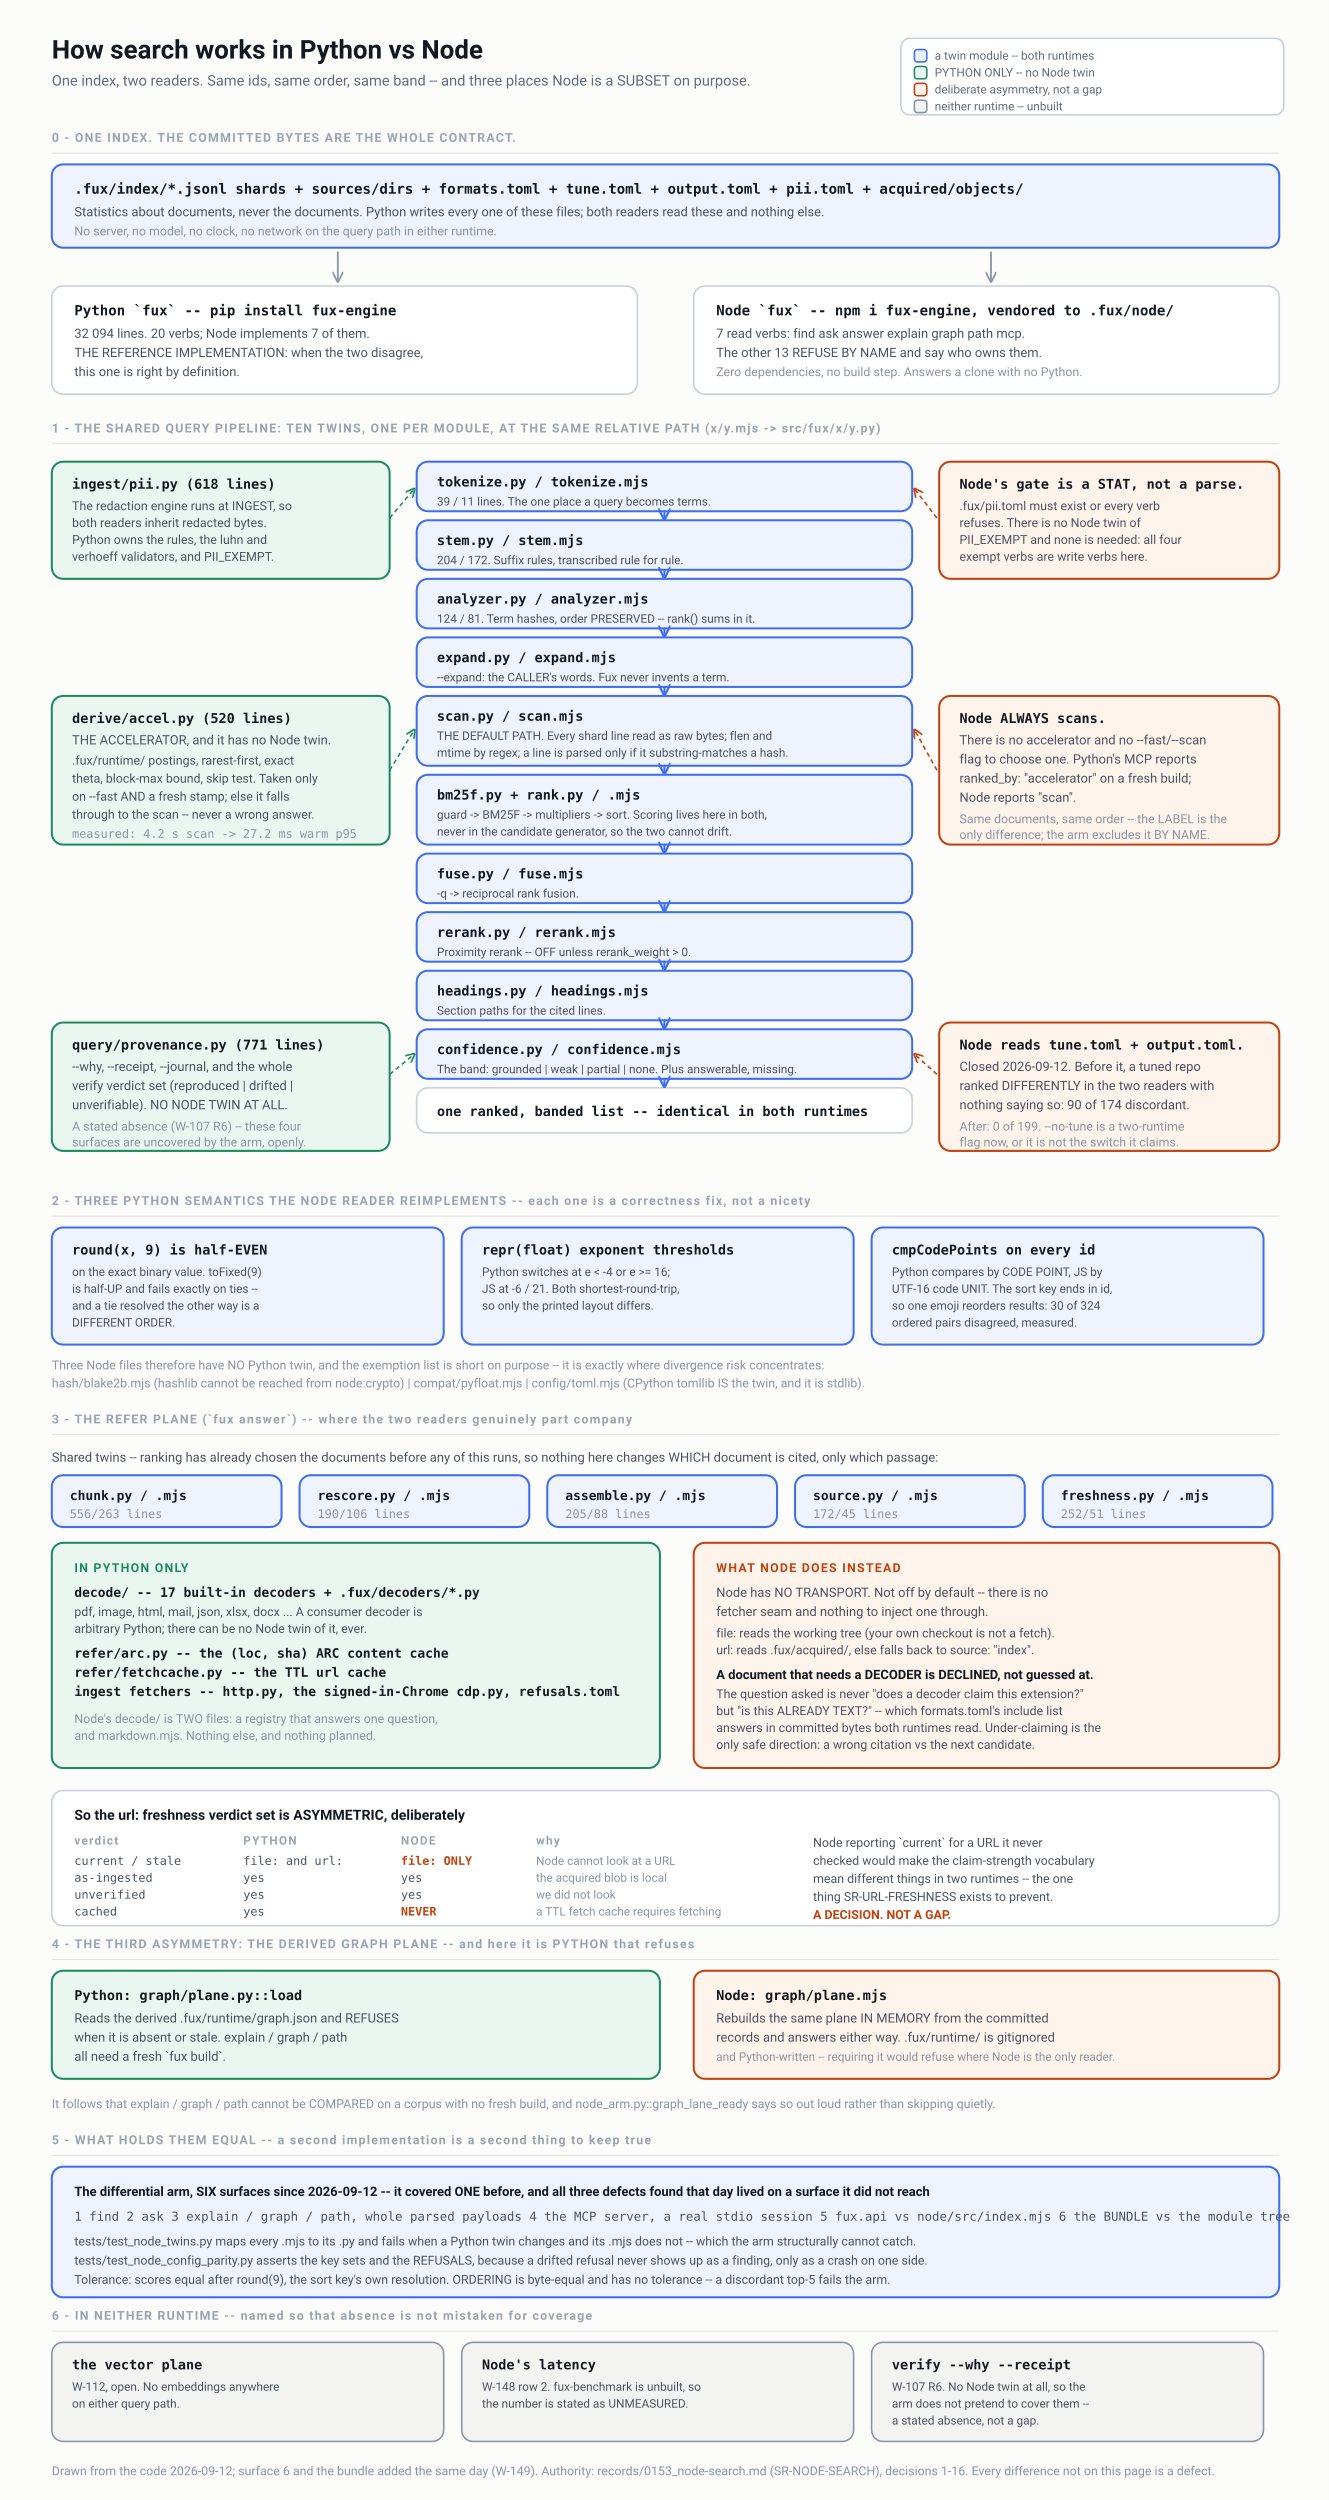
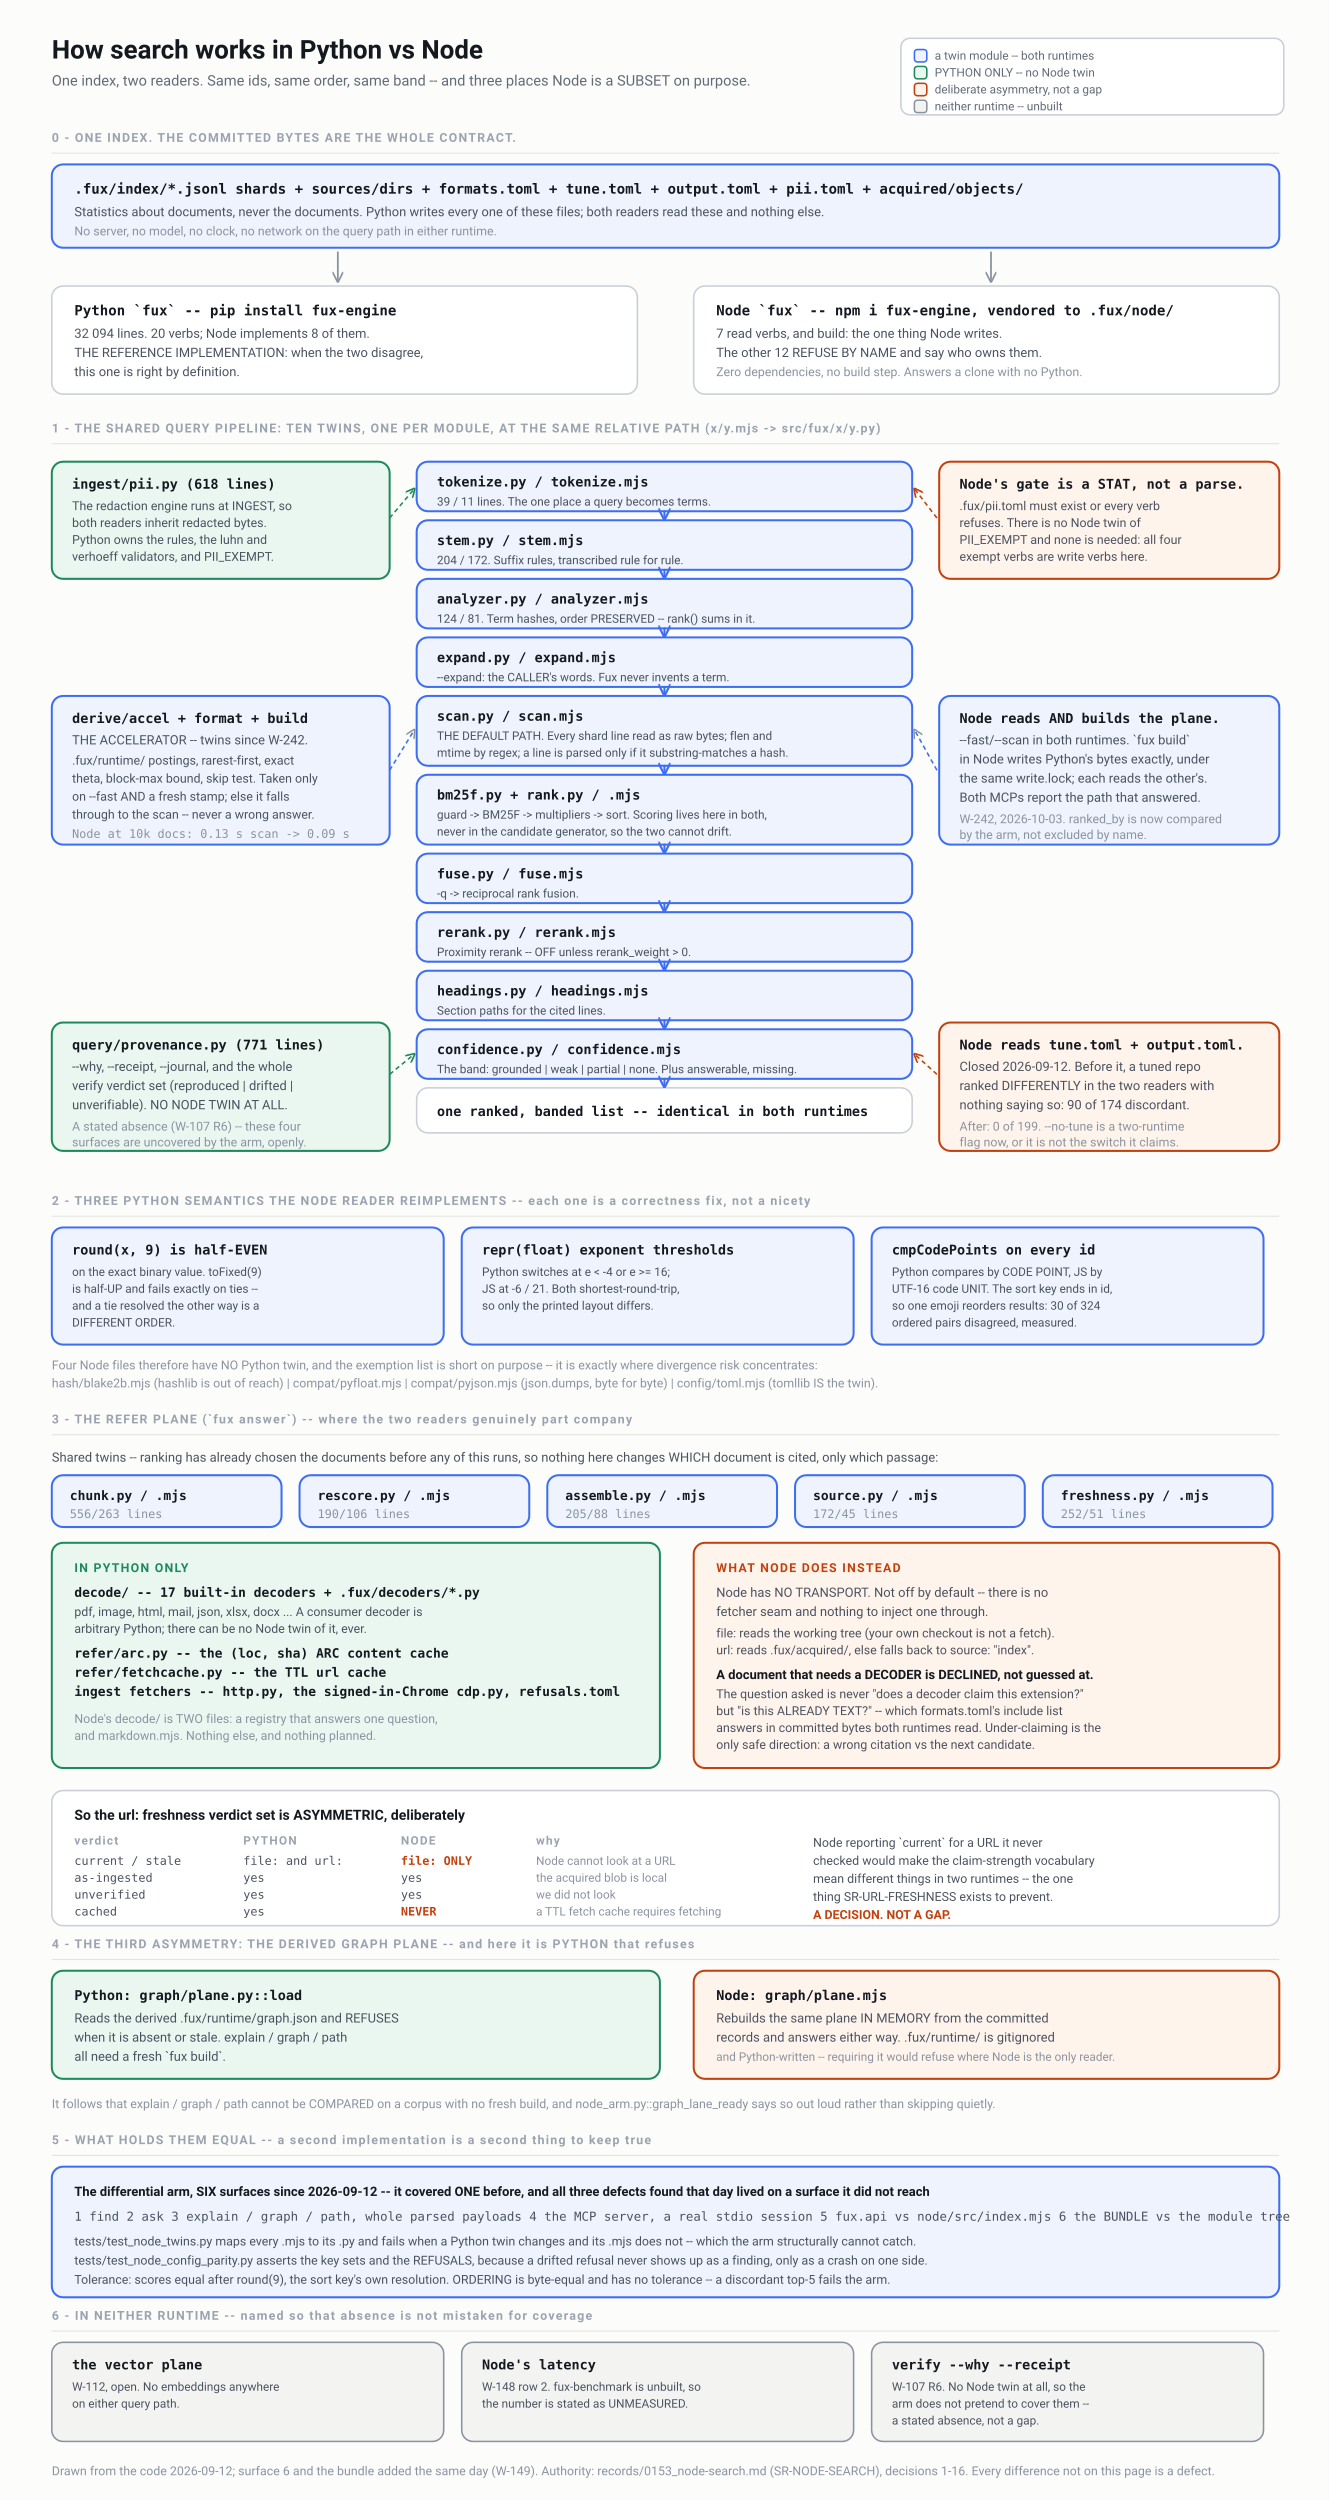
<svg xmlns="http://www.w3.org/2000/svg" viewBox="0 0 1180 2220" width="1180" height="2220" font-family="system-ui, -apple-system, 'Segoe UI', Roboto, sans-serif">
  <defs>
    <marker id="a" viewBox="0 0 10 10" refX="9" refY="5" markerWidth="6" markerHeight="6" orient="auto-start-reverse">
      <path d="M0,0 L10,5 L0,10" fill="none" stroke="#3d6df2" stroke-width="1.8" stroke-linecap="round" stroke-linejoin="round" />
    </marker>
    <marker id="g" viewBox="0 0 10 10" refX="9" refY="5" markerWidth="6" markerHeight="6" orient="auto-start-reverse">
      <path d="M0,0 L10,5 L0,10" fill="none" stroke="#1d8a5e" stroke-width="1.8" stroke-linecap="round" stroke-linejoin="round" />
    </marker>
    <marker id="m" viewBox="0 0 10 10" refX="9" refY="5" markerWidth="6" markerHeight="6" orient="auto-start-reverse">
      <path d="M0,0 L10,5 L0,10" fill="none" stroke="#8a93a0" stroke-width="1.6" stroke-linecap="round" stroke-linejoin="round" />
    </marker>
    <marker id="o" viewBox="0 0 10 10" refX="9" refY="5" markerWidth="6" markerHeight="6" orient="auto-start-reverse">
      <path d="M0,0 L10,5 L0,10" fill="none" stroke="#c2410c" stroke-width="1.8" stroke-linecap="round" stroke-linejoin="round" />
    </marker>
  </defs>
  <rect width="1180" height="2220" fill="#fcfcfb" />
  <text x="46" y="52" font-size="23" fill="#14181f" font-weight="600">How search works in Python vs Node</text>
  <text x="46" y="76" font-size="13" fill="#626b78">One index, two readers. Same ids, same order, same band -- and three places Node is a SUBSET on purpose.</text>
  <rect x="800" y="34" width="340" height="68" rx="8" fill="#ffffff" stroke="#c9cfd8" stroke-width="1.4" />
  <rect x="812" y="44" width="11" height="11" rx="2.5" fill="#eef3fd" stroke="#3d6df2" stroke-width="1.4" />
  <text x="830" y="53" font-size="10.5" fill="#626b78">a twin module -- both runtimes</text>
  <rect x="812" y="59" width="11" height="11" rx="2.5" fill="#eaf7f0" stroke="#1d8a5e" stroke-width="1.4" />
  <text x="830" y="68" font-size="10.5" fill="#626b78">PYTHON ONLY -- no Node twin</text>
  <rect x="812" y="74" width="11" height="11" rx="2.5" fill="#fff4ec" stroke="#c2410c" stroke-width="1.4" />
  <text x="830" y="83" font-size="10.5" fill="#626b78">deliberate asymmetry, not a gap</text>
  <rect x="812" y="89" width="11" height="11" rx="2.5" fill="#f3f4f2" stroke="#8a93a0" stroke-width="1.4" />
  <text x="830" y="98" font-size="10.5" fill="#626b78">neither runtime -- unbuilt</text>
  <text x="46" y="126" font-size="11" fill="#9aa3af" font-weight="600" letter-spacing="1.1">0 - ONE INDEX. THE COMMITTED BYTES ARE THE WHOLE CONTRACT.</text>
  <line x1="46" y1="136" x2="1136" y2="136" stroke="#e4e4e0" stroke-width="1" />
  <rect x="46" y="146" width="1090" height="74" rx="10" fill="#eef3fd" stroke="#3d6df2" stroke-width="1.8" />
  <text x="66" y="172" font-size="12.5" fill="#14181f" font-weight="600" font-family="ui-monospace, Menlo, monospace">.fux/index/*.jsonl shards  +  sources/dirs  +  formats.toml  +  tune.toml  +  output.toml  +  pii.toml  +  acquired/objects/</text>
  <text x="66" y="192" font-size="11.5" fill="#4a5260">Statistics about documents, never the documents. Python writes every one of these files; both readers read these and nothing else.</text>
  <text x="66" y="209" font-size="11" fill="#8a93a0">No server, no model, no clock, no network on the query path in either runtime.</text>
  <path d="M300,224 L300,250" fill="none" stroke="#8a93a0" stroke-width="1.6" marker-end="url(#m)" stroke-linecap="round" />
  <path d="M880,224 L880,250" fill="none" stroke="#8a93a0" stroke-width="1.6" marker-end="url(#m)" stroke-linecap="round" />
  <rect x="46" y="254" width="520" height="96" rx="10" fill="#ffffff" stroke="#c9cfd8" stroke-width="1.4" />
  <text x="66" y="280" font-size="12.5" fill="#14181f" font-weight="600" font-family="ui-monospace, Menlo, monospace">Python  `fux`   --   pip install fux-engine</text>
-   <text x="66" y="300" font-size="11.5" fill="#4a5260">32 094 lines. 20 verbs; Node implements 7 of them.</text>
+   <text x="66" y="300" font-size="11.5" fill="#4a5260">32 094 lines. 20 verbs; Node implements 8 of them.</text>
  <text x="66" y="317" font-size="11.5" fill="#4a5260">THE REFERENCE IMPLEMENTATION: when the two disagree,</text>
  <text x="66" y="334" font-size="11.5" fill="#4a5260">this one is right by definition.</text>
  <rect x="616" y="254" width="520" height="96" rx="10" fill="#ffffff" stroke="#c9cfd8" stroke-width="1.4" />
  <text x="636" y="280" font-size="12.5" fill="#14181f" font-weight="600" font-family="ui-monospace, Menlo, monospace">Node  `fux`   --   npm i fux-engine, vendored to .fux/node/</text>
-   <text x="636" y="300" font-size="11.5" fill="#4a5260">7 read verbs: find ask answer explain graph path mcp.</text>
-   <text x="636" y="317" font-size="11.5" fill="#4a5260">The other 13 REFUSE BY NAME and say who owns them.</text>
+   <text x="636" y="300" font-size="11.5" fill="#4a5260">7 read verbs, and build: the one thing Node writes.</text>
+   <text x="636" y="317" font-size="11.5" fill="#4a5260">The other 12 REFUSE BY NAME and say who owns them.</text>
  <text x="636" y="334" font-size="11" fill="#8a93a0">Zero dependencies, no build step. Answers a clone with no Python.</text>
  <text x="46" y="384" font-size="11" fill="#9aa3af" font-weight="600" letter-spacing="1.1">1 - THE SHARED QUERY PIPELINE: TEN TWINS, ONE PER MODULE, AT THE SAME RELATIVE PATH  (x/y.mjs -&gt; src/fux/x/y.py)</text>
  <line x1="46" y1="394" x2="1136" y2="394" stroke="#e4e4e0" stroke-width="1" />
  <rect x="370" y="410" width="440" height="44" rx="10" fill="#eef3fd" stroke="#3d6df2" stroke-width="1.8" />
  <text x="388" y="432" font-size="12" fill="#14181f" font-weight="600" font-family="ui-monospace, Menlo, monospace">tokenize.py / tokenize.mjs</text>
  <text x="388" y="449" font-size="10.5" fill="#4a5260">39 / 11 lines. The one place a query becomes terms.</text>
  <rect x="370" y="462" width="440" height="44" rx="10" fill="#eef3fd" stroke="#3d6df2" stroke-width="1.8" />
  <text x="388" y="484" font-size="12" fill="#14181f" font-weight="600" font-family="ui-monospace, Menlo, monospace">stem.py / stem.mjs</text>
  <text x="388" y="501" font-size="10.5" fill="#4a5260">204 / 172. Suffix rules, transcribed rule for rule.</text>
  <path d="M590.0,454 L590.0,461" fill="none" stroke="#3d6df2" stroke-width="1.8" marker-end="url(#a)" stroke-linecap="round" />
  <rect x="370" y="514" width="440" height="44" rx="10" fill="#eef3fd" stroke="#3d6df2" stroke-width="1.8" />
  <text x="388" y="536" font-size="12" fill="#14181f" font-weight="600" font-family="ui-monospace, Menlo, monospace">analyzer.py / analyzer.mjs</text>
  <text x="388" y="553" font-size="10.5" fill="#4a5260">124 / 81. Term hashes, order PRESERVED -- rank() sums in it.</text>
  <path d="M590.0,506 L590.0,513" fill="none" stroke="#3d6df2" stroke-width="1.8" marker-end="url(#a)" stroke-linecap="round" />
  <rect x="370" y="566" width="440" height="44" rx="10" fill="#eef3fd" stroke="#3d6df2" stroke-width="1.8" />
  <text x="388" y="588" font-size="12" fill="#14181f" font-weight="600" font-family="ui-monospace, Menlo, monospace">expand.py / expand.mjs</text>
  <text x="388" y="605" font-size="10.5" fill="#4a5260">--expand: the CALLER's words. Fux never invents a term.</text>
  <path d="M590.0,558 L590.0,565" fill="none" stroke="#3d6df2" stroke-width="1.8" marker-end="url(#a)" stroke-linecap="round" />
  <rect x="370" y="618" width="440" height="62" rx="10" fill="#eef3fd" stroke="#3d6df2" stroke-width="1.8" />
  <text x="388" y="640" font-size="12" fill="#14181f" font-weight="600" font-family="ui-monospace, Menlo, monospace">scan.py / scan.mjs</text>
  <text x="388" y="657" font-size="10.5" fill="#4a5260">THE DEFAULT PATH. Every shard line read as raw bytes; flen and</text>
  <text x="388" y="672" font-size="10.5" fill="#4a5260">mtime by regex; a line is parsed only if it substring-matches a hash.</text>
  <path d="M590.0,610 L590.0,617" fill="none" stroke="#3d6df2" stroke-width="1.8" marker-end="url(#a)" stroke-linecap="round" />
  <rect x="370" y="688" width="440" height="62" rx="10" fill="#eef3fd" stroke="#3d6df2" stroke-width="1.8" />
  <text x="388" y="710" font-size="12" fill="#14181f" font-weight="600" font-family="ui-monospace, Menlo, monospace">bm25f.py + rank.py  /  .mjs</text>
  <text x="388" y="727" font-size="10.5" fill="#4a5260">guard  -&gt;  BM25F  -&gt;  multipliers  -&gt;  sort. Scoring lives here in both,</text>
  <text x="388" y="742" font-size="10.5" fill="#4a5260">never in the candidate generator, so the two cannot drift.</text>
  <path d="M590.0,680 L590.0,687" fill="none" stroke="#3d6df2" stroke-width="1.8" marker-end="url(#a)" stroke-linecap="round" />
  <rect x="370" y="758" width="440" height="44" rx="10" fill="#eef3fd" stroke="#3d6df2" stroke-width="1.8" />
  <text x="388" y="780" font-size="12" fill="#14181f" font-weight="600" font-family="ui-monospace, Menlo, monospace">fuse.py / fuse.mjs</text>
  <text x="388" y="797" font-size="10.5" fill="#4a5260">-q  -&gt;  reciprocal rank fusion.</text>
  <path d="M590.0,750 L590.0,757" fill="none" stroke="#3d6df2" stroke-width="1.8" marker-end="url(#a)" stroke-linecap="round" />
  <rect x="370" y="810" width="440" height="44" rx="10" fill="#eef3fd" stroke="#3d6df2" stroke-width="1.8" />
  <text x="388" y="832" font-size="12" fill="#14181f" font-weight="600" font-family="ui-monospace, Menlo, monospace">rerank.py / rerank.mjs</text>
  <text x="388" y="849" font-size="10.5" fill="#4a5260">Proximity rerank -- OFF unless rerank_weight &gt; 0.</text>
  <path d="M590.0,802 L590.0,809" fill="none" stroke="#3d6df2" stroke-width="1.8" marker-end="url(#a)" stroke-linecap="round" />
  <rect x="370" y="862" width="440" height="44" rx="10" fill="#eef3fd" stroke="#3d6df2" stroke-width="1.8" />
  <text x="388" y="884" font-size="12" fill="#14181f" font-weight="600" font-family="ui-monospace, Menlo, monospace">headings.py / headings.mjs</text>
  <text x="388" y="901" font-size="10.5" fill="#4a5260">Section paths for the cited lines.</text>
  <path d="M590.0,854 L590.0,861" fill="none" stroke="#3d6df2" stroke-width="1.8" marker-end="url(#a)" stroke-linecap="round" />
  <rect x="370" y="914" width="440" height="44" rx="10" fill="#eef3fd" stroke="#3d6df2" stroke-width="1.8" />
  <text x="388" y="936" font-size="12" fill="#14181f" font-weight="600" font-family="ui-monospace, Menlo, monospace">confidence.py / confidence.mjs</text>
  <text x="388" y="953" font-size="10.5" fill="#4a5260">The band: grounded | weak | partial | none. Plus answerable, missing.</text>
  <path d="M590.0,906 L590.0,913" fill="none" stroke="#3d6df2" stroke-width="1.8" marker-end="url(#a)" stroke-linecap="round" />
  <rect x="370" y="966" width="440" height="40" rx="10" fill="#ffffff" stroke="#c9cfd8" stroke-width="1.4" />
  <text x="388" y="991" font-size="12" fill="#14181f" font-weight="600" font-family="ui-monospace, Menlo, monospace">one ranked, banded list  --  identical in both runtimes</text>
  <path d="M590.0,958 L590.0,965" fill="none" stroke="#3d6df2" stroke-width="1.8" marker-end="url(#a)" stroke-linecap="round" />
  <rect x="46" y="410" width="300" height="104" rx="10" fill="#eaf7f0" stroke="#1d8a5e" stroke-width="1.8" />
  <text x="64" y="434" font-size="12" fill="#14181f" font-weight="600" font-family="ui-monospace, Menlo, monospace">ingest/pii.py  (618 lines)</text>
  <text x="64" y="453" font-size="11" fill="#4a5260">The redaction engine runs at INGEST, so</text>
  <text x="64" y="468" font-size="11" fill="#4a5260">both readers inherit redacted bytes.</text>
  <text x="64" y="483" font-size="11" fill="#4a5260">Python owns the rules, the luhn and</text>
  <text x="64" y="498" font-size="11" fill="#4a5260">verhoeff validators, and PII_EXEMPT.</text>
  <path d="M346,460 L368,434" fill="none" stroke="#1d8a5e" stroke-width="1.4" stroke-dasharray="4 3" marker-end="url(#g)" />
  <rect x="834" y="410" width="302" height="104" rx="10" fill="#fff4ec" stroke="#c2410c" stroke-width="1.8" />
  <text x="852" y="434" font-size="12" fill="#14181f" font-weight="600" font-family="ui-monospace, Menlo, monospace">Node's gate is a STAT, not a parse.</text>
  <text x="852" y="453" font-size="11" fill="#4a5260">.fux/pii.toml must exist or every verb</text>
  <text x="852" y="468" font-size="11" fill="#4a5260">refuses. There is no Node twin of</text>
  <text x="852" y="483" font-size="11" fill="#4a5260">PII_EXEMPT and none is needed: all four</text>
  <text x="852" y="498" font-size="11" fill="#4a5260">exempt verbs are write verbs here.</text>
  <path d="M832,460 L812,434" fill="none" stroke="#c2410c" stroke-width="1.4" stroke-dasharray="4 3" marker-end="url(#o)" />
-   <rect x="46" y="618" width="300" height="132" rx="10" fill="#eaf7f0" stroke="#1d8a5e" stroke-width="1.8" />
-   <text x="64" y="642" font-size="12" fill="#14181f" font-weight="600" font-family="ui-monospace, Menlo, monospace">derive/accel.py  (520 lines)</text>
-   <text x="64" y="661" font-size="11.5" fill="#4a5260">THE ACCELERATOR, and it has no Node twin.</text>
+   <rect x="46" y="618" width="300" height="132" rx="10" fill="#eef3fd" stroke="#3d6df2" stroke-width="1.8" />
+   <text x="64" y="642" font-size="12" fill="#14181f" font-weight="600" font-family="ui-monospace, Menlo, monospace">derive/accel + format + build</text>
+   <text x="64" y="661" font-size="11.5" fill="#4a5260">THE ACCELERATOR -- twins since W-242.</text>
  <text x="64" y="679" font-size="11" fill="#4a5260">.fux/runtime/ postings, rarest-first, exact</text>
  <text x="64" y="695" font-size="11" fill="#4a5260">theta, block-max bound, skip test. Taken only</text>
  <text x="64" y="711" font-size="11" fill="#4a5260">on --fast AND a fresh stamp; else it falls</text>
  <text x="64" y="727" font-size="11" fill="#4a5260">through to the scan -- never a wrong answer.</text>
-   <text x="64" y="744" font-size="10.5" fill="#8a93a0" font-family="ui-monospace, Menlo, monospace">measured: 4.2 s scan -&gt; 27.2 ms warm p95</text>
-   <path d="M346,684 L368,648" fill="none" stroke="#1d8a5e" stroke-width="1.4" stroke-dasharray="4 3" marker-end="url(#g)" />
+   <text x="64" y="744" font-size="10.5" fill="#8a93a0" font-family="ui-monospace, Menlo, monospace">Node at 10k docs: 0.13 s scan -&gt; 0.09 s</text>
+   <path d="M346,684 L368,648" fill="none" stroke="#3d6df2" stroke-width="1.4" stroke-dasharray="4 3" marker-end="url(#m)" />
  <rect x="46" y="908" width="300" height="114" rx="10" fill="#eaf7f0" stroke="#1d8a5e" stroke-width="1.8" />
  <text x="64" y="932" font-size="12" fill="#14181f" font-weight="600" font-family="ui-monospace, Menlo, monospace">query/provenance.py  (771 lines)</text>
  <text x="64" y="951" font-size="11.5" fill="#4a5260">--why, --receipt, --journal, and the whole</text>
  <text x="64" y="968" font-size="11.5" fill="#4a5260">verify verdict set (reproduced | drifted |</text>
  <text x="64" y="985" font-size="11.5" fill="#4a5260">unverifiable). NO NODE TWIN AT ALL.</text>
  <text x="64" y="1004" font-size="11" fill="#8a93a0">A stated absence (W-107 R6) -- these four</text>
  <text x="64" y="1018" font-size="11" fill="#8a93a0">surfaces are uncovered by the arm, openly.</text>
  <path d="M346,954 L368,936" fill="none" stroke="#1d8a5e" stroke-width="1.4" stroke-dasharray="4 3" marker-end="url(#g)" />
-   <rect x="834" y="618" width="302" height="132" rx="10" fill="#fff4ec" stroke="#c2410c" stroke-width="1.8" />
-   <text x="852" y="642" font-size="12" fill="#14181f" font-weight="600" font-family="ui-monospace, Menlo, monospace">Node ALWAYS scans.</text>
-   <text x="852" y="661" font-size="11.5" fill="#4a5260">There is no accelerator and no --fast/--scan</text>
-   <text x="852" y="678" font-size="11.5" fill="#4a5260">flag to choose one. Python's MCP reports</text>
-   <text x="852" y="695" font-size="11.5" fill="#4a5260">ranked_by: "accelerator" on a fresh build;</text>
-   <text x="852" y="712" font-size="11.5" fill="#4a5260">Node reports "scan".</text>
-   <text x="852" y="731" font-size="11" fill="#8a93a0">Same documents, same order -- the LABEL is the</text>
-   <text x="852" y="745" font-size="11" fill="#8a93a0">only difference; the arm excludes it BY NAME.</text>
-   <path d="M832,684 L812,648" fill="none" stroke="#c2410c" stroke-width="1.4" stroke-dasharray="4 3" marker-end="url(#o)" />
+   <rect x="834" y="618" width="302" height="132" rx="10" fill="#eef3fd" stroke="#3d6df2" stroke-width="1.8" />
+   <text x="852" y="642" font-size="12" fill="#14181f" font-weight="600" font-family="ui-monospace, Menlo, monospace">Node reads AND builds the plane.</text>
+   <text x="852" y="661" font-size="11.5" fill="#4a5260">--fast/--scan in both runtimes. `fux build`</text>
+   <text x="852" y="678" font-size="11.5" fill="#4a5260">in Node writes Python's bytes exactly, under</text>
+   <text x="852" y="695" font-size="11.5" fill="#4a5260">the same write.lock; each reads the other's.</text>
+   <text x="852" y="712" font-size="11.5" fill="#4a5260">Both MCPs report the path that answered.</text>
+   <text x="852" y="731" font-size="11" fill="#8a93a0">W-242, 2026-10-03. ranked_by is now compared</text>
+   <text x="852" y="745" font-size="11" fill="#8a93a0">by the arm, not excluded by name.</text>
+   <path d="M832,684 L812,648" fill="none" stroke="#3d6df2" stroke-width="1.4" stroke-dasharray="4 3" marker-end="url(#m)" />
  <rect x="834" y="908" width="302" height="114" rx="10" fill="#fff4ec" stroke="#c2410c" stroke-width="1.8" />
  <text x="852" y="932" font-size="12" fill="#14181f" font-weight="600" font-family="ui-monospace, Menlo, monospace">Node reads tune.toml + output.toml.</text>
  <text x="852" y="951" font-size="11.5" fill="#4a5260">Closed 2026-09-12. Before it, a tuned repo</text>
  <text x="852" y="968" font-size="11.5" fill="#4a5260">ranked DIFFERENTLY in the two readers with</text>
  <text x="852" y="985" font-size="11.5" fill="#4a5260">nothing saying so: 90 of 174 discordant.</text>
  <text x="852" y="1004" font-size="11" fill="#8a93a0">After: 0 of 199. --no-tune is a two-runtime</text>
  <text x="852" y="1018" font-size="11" fill="#8a93a0">flag now, or it is not the switch it claims.</text>
  <path d="M832,954 L812,936" fill="none" stroke="#c2410c" stroke-width="1.4" stroke-dasharray="4 3" marker-end="url(#o)" />
  <text x="46" y="1070" font-size="11" fill="#9aa3af" font-weight="600" letter-spacing="1.1">2 - THREE PYTHON SEMANTICS THE NODE READER REIMPLEMENTS  --  each one is a correctness fix, not a nicety</text>
  <line x1="46" y1="1080" x2="1136" y2="1080" stroke="#e4e4e0" stroke-width="1" />
  <rect x="46" y="1090" width="348" height="104" rx="10" fill="#eef3fd" stroke="#3d6df2" stroke-width="1.8" />
  <text x="64" y="1114" font-size="12" fill="#14181f" font-weight="600" font-family="ui-monospace, Menlo, monospace">round(x, 9) is half-EVEN</text>
  <text x="64" y="1133" font-size="10.5" fill="#4a5260">on the exact binary value. toFixed(9)</text>
  <text x="64" y="1148" font-size="10.5" fill="#4a5260">is half-UP and fails exactly on ties --</text>
  <text x="64" y="1163" font-size="10.5" fill="#4a5260">and a tie resolved the other way is a</text>
  <text x="64" y="1178" font-size="10.5" fill="#4a5260">DIFFERENT ORDER.</text>
  <rect x="410" y="1090" width="348" height="104" rx="10" fill="#eef3fd" stroke="#3d6df2" stroke-width="1.8" />
  <text x="428" y="1114" font-size="12" fill="#14181f" font-weight="600" font-family="ui-monospace, Menlo, monospace">repr(float) exponent thresholds</text>
  <text x="428" y="1133" font-size="10.5" fill="#4a5260">Python switches at e &lt; -4 or e &gt;= 16;</text>
  <text x="428" y="1148" font-size="10.5" fill="#4a5260">JS at -6 / 21. Both shortest-round-trip,</text>
  <text x="428" y="1163" font-size="10.5" fill="#4a5260">so only the printed layout differs.</text>
  <rect x="774" y="1090" width="348" height="104" rx="10" fill="#eef3fd" stroke="#3d6df2" stroke-width="1.8" />
  <text x="792" y="1114" font-size="12" fill="#14181f" font-weight="600" font-family="ui-monospace, Menlo, monospace">cmpCodePoints on every id</text>
  <text x="792" y="1133" font-size="10.5" fill="#4a5260">Python compares by CODE POINT, JS by</text>
  <text x="792" y="1148" font-size="10.5" fill="#4a5260">UTF-16 code UNIT. The sort key ends in id,</text>
  <text x="792" y="1163" font-size="10.5" fill="#4a5260">so one emoji reorders results: 30 of 324</text>
  <text x="792" y="1178" font-size="10.5" fill="#4a5260">ordered pairs disagreed, measured.</text>
-   <text x="46" y="1216" font-size="11" fill="#8a93a0">Three Node files therefore have NO Python twin, and the exemption list is short on purpose -- it is exactly where divergence risk concentrates:</text>
-   <text x="46" y="1232" font-size="11" fill="#8a93a0">hash/blake2b.mjs (hashlib cannot be reached from node:crypto)  |  compat/pyfloat.mjs  |  config/toml.mjs (CPython tomllib IS the twin, and it is stdlib).</text>
+   <text x="46" y="1216" font-size="11" fill="#8a93a0">Four Node files therefore have NO Python twin, and the exemption list is short on purpose -- it is exactly where divergence risk concentrates:</text>
+   <text x="46" y="1232" font-size="11" fill="#8a93a0">hash/blake2b.mjs (hashlib is out of reach)  |  compat/pyfloat.mjs  |  compat/pyjson.mjs (json.dumps, byte for byte)  |  config/toml.mjs (tomllib IS the twin).</text>
  <text x="46" y="1264" font-size="11" fill="#9aa3af" font-weight="600" letter-spacing="1.1">3 - THE REFER PLANE (`fux answer`)  --  where the two readers genuinely part company</text>
  <line x1="46" y1="1274" x2="1136" y2="1274" stroke="#e4e4e0" stroke-width="1" />
  <text x="46" y="1298" font-size="11.5" fill="#4a5260">Shared twins -- ranking has already chosen the documents before any of this runs, so nothing here changes WHICH document is cited, only which passage:</text>
  <rect x="46" y="1310" width="204" height="46" rx="10" fill="#eef3fd" stroke="#3d6df2" stroke-width="1.8" />
  <text x="62" y="1332" font-size="11.5" fill="#14181f" font-weight="600" font-family="ui-monospace, Menlo, monospace">chunk.py / .mjs</text>
  <text x="62" y="1348" font-size="10.5" fill="#8a93a0" font-family="ui-monospace, Menlo, monospace">556/263 lines</text>
  <rect x="266" y="1310" width="204" height="46" rx="10" fill="#eef3fd" stroke="#3d6df2" stroke-width="1.8" />
  <text x="282" y="1332" font-size="11.5" fill="#14181f" font-weight="600" font-family="ui-monospace, Menlo, monospace">rescore.py / .mjs</text>
  <text x="282" y="1348" font-size="10.5" fill="#8a93a0" font-family="ui-monospace, Menlo, monospace">190/106 lines</text>
  <rect x="486" y="1310" width="204" height="46" rx="10" fill="#eef3fd" stroke="#3d6df2" stroke-width="1.8" />
  <text x="502" y="1332" font-size="11.5" fill="#14181f" font-weight="600" font-family="ui-monospace, Menlo, monospace">assemble.py / .mjs</text>
  <text x="502" y="1348" font-size="10.5" fill="#8a93a0" font-family="ui-monospace, Menlo, monospace">205/88 lines</text>
  <rect x="706" y="1310" width="204" height="46" rx="10" fill="#eef3fd" stroke="#3d6df2" stroke-width="1.8" />
  <text x="722" y="1332" font-size="11.5" fill="#14181f" font-weight="600" font-family="ui-monospace, Menlo, monospace">source.py / .mjs</text>
  <text x="722" y="1348" font-size="10.5" fill="#8a93a0" font-family="ui-monospace, Menlo, monospace">172/45 lines</text>
  <rect x="926" y="1310" width="204" height="46" rx="10" fill="#eef3fd" stroke="#3d6df2" stroke-width="1.8" />
  <text x="942" y="1332" font-size="11.5" fill="#14181f" font-weight="600" font-family="ui-monospace, Menlo, monospace">freshness.py / .mjs</text>
  <text x="942" y="1348" font-size="10.5" fill="#8a93a0" font-family="ui-monospace, Menlo, monospace">252/51 lines</text>
  <rect x="46" y="1370" width="540" height="200" rx="10" fill="#eaf7f0" stroke="#1d8a5e" stroke-width="1.8" />
  <text x="66" y="1396" font-size="11" fill="#1d8a5e" font-weight="600" letter-spacing="1.1">IN PYTHON ONLY</text>
  <text x="66" y="1418" font-size="11.5" fill="#14181f" font-weight="600" font-family="ui-monospace, Menlo, monospace">decode/  --  17 built-in decoders + .fux/decoders/*.py</text>
  <text x="66" y="1435" font-size="11" fill="#4a5260">pdf, image, html, mail, json, xlsx, docx ... A consumer decoder is</text>
  <text x="66" y="1450" font-size="11" fill="#4a5260">arbitrary Python; there can be no Node twin of it, ever.</text>
  <text x="66" y="1472" font-size="11.5" fill="#14181f" font-weight="600" font-family="ui-monospace, Menlo, monospace">refer/arc.py  --  the (loc, sha) ARC content cache</text>
  <text x="66" y="1489" font-size="11.5" fill="#14181f" font-weight="600" font-family="ui-monospace, Menlo, monospace">refer/fetchcache.py  --  the TTL url cache</text>
  <text x="66" y="1506" font-size="11.5" fill="#14181f" font-weight="600" font-family="ui-monospace, Menlo, monospace">ingest fetchers  --  http.py, the signed-in-Chrome cdp.py, refusals.toml</text>
  <text x="66" y="1530" font-size="11" fill="#8a93a0">Node's decode/ is TWO files: a registry that answers one question,</text>
  <text x="66" y="1545" font-size="11" fill="#8a93a0">and markdown.mjs. Nothing else, and nothing planned.</text>
  <rect x="616" y="1370" width="520" height="200" rx="10" fill="#fff4ec" stroke="#c2410c" stroke-width="1.8" />
  <text x="636" y="1396" font-size="11" fill="#c2410c" font-weight="600" letter-spacing="1.1">WHAT NODE DOES INSTEAD</text>
  <text x="636" y="1418" font-size="11.5" fill="#4a5260">Node has NO TRANSPORT. Not off by default -- there is no</text>
  <text x="636" y="1435" font-size="11.5" fill="#4a5260">fetcher seam and nothing to inject one through.</text>
  <text x="636" y="1454" font-size="11" fill="#4a5260">file:  reads the working tree (your own checkout is not a fetch).</text>
  <text x="636" y="1469" font-size="11" fill="#4a5260">url:   reads .fux/acquired/, else falls back to source: "index".</text>
  <text x="636" y="1491" font-size="11.5" fill="#14181f" font-weight="600">A document that needs a DECODER is DECLINED, not guessed at.</text>
  <text x="636" y="1508" font-size="11" fill="#4a5260">The question asked is never "does a decoder claim this extension?"</text>
  <text x="636" y="1523" font-size="11" fill="#4a5260">but "is this ALREADY TEXT?" -- which formats.toml's include list</text>
  <text x="636" y="1538" font-size="11" fill="#4a5260">answers in committed bytes both runtimes read. Under-claiming is the</text>
  <text x="636" y="1553" font-size="11" fill="#4a5260">only safe direction: a wrong citation vs the next candidate.</text>
  <rect x="46" y="1590" width="1090" height="120" rx="10" fill="#ffffff" stroke="#c9cfd8" stroke-width="1.4" />
  <text x="66" y="1616" font-size="12.5" fill="#14181f" font-weight="600">So the url: freshness verdict set is ASYMMETRIC, deliberately</text>
  <text x="66" y="1638" font-size="10.5" fill="#9aa3af" font-weight="600" letter-spacing="1.1">verdict</text>
  <text x="216" y="1638" font-size="10.5" fill="#9aa3af" font-weight="600" letter-spacing="1.1">PYTHON</text>
  <text x="356" y="1638" font-size="10.5" fill="#9aa3af" font-weight="600" letter-spacing="1.1">NODE</text>
  <text x="476" y="1638" font-size="10.5" fill="#9aa3af" font-weight="600" letter-spacing="1.1">why</text>
  <text x="66" y="1656" font-size="10.5" fill="#4a5260" font-family="ui-monospace, Menlo, monospace">current / stale</text>
  <text x="216" y="1656" font-size="10.5" fill="#4a5260" font-family="ui-monospace, Menlo, monospace">file: and url:</text>
  <text x="356" y="1656" font-size="10.5" fill="#c2410c" font-weight="600" font-family="ui-monospace, Menlo, monospace">file: ONLY</text>
  <text x="476" y="1656" font-size="10.5" fill="#8a93a0">Node cannot look at a URL</text>
  <text x="66" y="1671" font-size="10.5" fill="#4a5260" font-family="ui-monospace, Menlo, monospace">as-ingested</text>
  <text x="216" y="1671" font-size="10.5" fill="#4a5260" font-family="ui-monospace, Menlo, monospace">yes</text>
  <text x="356" y="1671" font-size="10.5" fill="#4a5260" font-family="ui-monospace, Menlo, monospace">yes</text>
  <text x="476" y="1671" font-size="10.5" fill="#8a93a0">the acquired blob is local</text>
  <text x="66" y="1686" font-size="10.5" fill="#4a5260" font-family="ui-monospace, Menlo, monospace">unverified</text>
  <text x="216" y="1686" font-size="10.5" fill="#4a5260" font-family="ui-monospace, Menlo, monospace">yes</text>
  <text x="356" y="1686" font-size="10.5" fill="#4a5260" font-family="ui-monospace, Menlo, monospace">yes</text>
  <text x="476" y="1686" font-size="10.5" fill="#8a93a0">we did not look</text>
  <text x="66" y="1701" font-size="10.5" fill="#4a5260" font-family="ui-monospace, Menlo, monospace">cached</text>
  <text x="216" y="1701" font-size="10.5" fill="#4a5260" font-family="ui-monospace, Menlo, monospace">yes</text>
  <text x="356" y="1701" font-size="10.5" fill="#c2410c" font-weight="600" font-family="ui-monospace, Menlo, monospace">NEVER</text>
  <text x="476" y="1701" font-size="10.5" fill="#8a93a0">a TTL fetch cache requires fetching</text>
  <text x="722" y="1640" font-size="11" fill="#4a5260">Node reporting `current` for a URL it never</text>
  <text x="722" y="1656" font-size="11" fill="#4a5260">checked would make the claim-strength vocabulary</text>
  <text x="722" y="1672" font-size="11" fill="#4a5260">mean different things in two runtimes -- the one</text>
  <text x="722" y="1688" font-size="11" fill="#4a5260">thing SR-URL-FRESHNESS exists to prevent.</text>
  <text x="722" y="1704" font-size="11" fill="#c2410c" font-weight="600">A DECISION. NOT A GAP.</text>
  <text x="46" y="1730" font-size="11" fill="#9aa3af" font-weight="600" letter-spacing="1.1">4 - THE THIRD ASYMMETRY: THE DERIVED GRAPH PLANE  --  and here it is PYTHON that refuses</text>
  <line x1="46" y1="1740" x2="1136" y2="1740" stroke="#e4e4e0" stroke-width="1" />
  <rect x="46" y="1750" width="540" height="96" rx="10" fill="#eaf7f0" stroke="#1d8a5e" stroke-width="1.8" />
  <text x="66" y="1776" font-size="12" fill="#14181f" font-weight="600" font-family="ui-monospace, Menlo, monospace">Python: graph/plane.py::load</text>
  <text x="66" y="1796" font-size="11.5" fill="#4a5260">Reads the derived .fux/runtime/graph.json and REFUSES</text>
  <text x="66" y="1813" font-size="11.5" fill="#4a5260">when it is absent or stale. explain / graph / path</text>
  <text x="66" y="1830" font-size="11.5" fill="#4a5260">all need a fresh `fux build`.</text>
  <rect x="616" y="1750" width="520" height="96" rx="10" fill="#fff4ec" stroke="#c2410c" stroke-width="1.8" />
  <text x="636" y="1776" font-size="12" fill="#14181f" font-weight="600" font-family="ui-monospace, Menlo, monospace">Node: graph/plane.mjs</text>
  <text x="636" y="1796" font-size="11.5" fill="#4a5260">Rebuilds the same plane IN MEMORY from the committed</text>
  <text x="636" y="1813" font-size="11.5" fill="#4a5260">records and answers either way. .fux/runtime/ is gitignored</text>
  <text x="636" y="1830" font-size="10.5" fill="#8a93a0">and Python-written -- requiring it would refuse where Node is the only reader.</text>
  <text x="46" y="1872" font-size="11" fill="#8a93a0">It follows that explain / graph / path cannot be COMPARED on a corpus with no fresh build, and node_arm.py::graph_lane_ready says so out loud rather than skipping quietly.</text>
  <text x="46" y="1904" font-size="11" fill="#9aa3af" font-weight="600" letter-spacing="1.1">5 - WHAT HOLDS THEM EQUAL  --  a second implementation is a second thing to keep true</text>
  <line x1="46" y1="1914" x2="1136" y2="1914" stroke="#e4e4e0" stroke-width="1" />
  <rect x="46" y="1924" width="1090" height="116" rx="10" fill="#eef3fd" stroke="#3d6df2" stroke-width="1.8" />
  <text x="66" y="1950" font-size="11.5" fill="#14181f" font-weight="600">The differential arm, SIX surfaces since 2026-09-12 -- it covered ONE before, and all three defects found that day lived on a surface it did not reach</text>
  <text x="66" y="1972" font-size="11" fill="#4a5260" font-family="ui-monospace, Menlo, monospace">1 find   2 ask   3 explain / graph / path, whole parsed payloads   4 the MCP server, a real stdio session   5 fux.api vs node/src/index.mjs   6 the BUNDLE vs the module tree</text>
  <text x="66" y="1994" font-size="11" fill="#4a5260">tests/test_node_twins.py maps every .mjs to its .py and fails when a Python twin changes and its .mjs does not -- which the arm structurally cannot catch.</text>
  <text x="66" y="2011" font-size="11" fill="#4a5260">tests/test_node_config_parity.py asserts the key sets and the REFUSALS, because a drifted refusal never shows up as a finding, only as a crash on one side.</text>
  <text x="66" y="2028" font-size="11" fill="#4a5260">Tolerance: scores equal after round(9), the sort key's own resolution. ORDERING is byte-equal and has no tolerance -- a discordant top-5 fails the arm.</text>
  <text x="46" y="2060" font-size="11" fill="#9aa3af" font-weight="600" letter-spacing="1.1">6 - IN NEITHER RUNTIME  --  named so that absence is not mistaken for coverage</text>
  <line x1="46" y1="2070" x2="1136" y2="2070" stroke="#e4e4e0" stroke-width="1" />
  <rect x="46" y="2080" width="348" height="88" rx="10" fill="#f3f4f2" stroke="#8a93a0" stroke-width="1.4" />
  <text x="64" y="2104" font-size="12" fill="#14181f" font-weight="600" font-family="ui-monospace, Menlo, monospace">the vector plane</text>
  <text x="64" y="2123" font-size="10.5" fill="#4a5260">W-112, open. No embeddings anywhere</text>
  <text x="64" y="2138" font-size="10.5" fill="#4a5260">on either query path.</text>
  <rect x="410" y="2080" width="348" height="88" rx="10" fill="#f3f4f2" stroke="#8a93a0" stroke-width="1.4" />
  <text x="428" y="2104" font-size="12" fill="#14181f" font-weight="600" font-family="ui-monospace, Menlo, monospace">Node's latency</text>
  <text x="428" y="2123" font-size="10.5" fill="#4a5260">W-148 row 2. fux-benchmark is unbuilt, so</text>
  <text x="428" y="2138" font-size="10.5" fill="#4a5260">the number is stated as UNMEASURED.</text>
  <rect x="774" y="2080" width="348" height="88" rx="10" fill="#f3f4f2" stroke="#8a93a0" stroke-width="1.4" />
  <text x="792" y="2104" font-size="12" fill="#14181f" font-weight="600" font-family="ui-monospace, Menlo, monospace">verify --why --receipt</text>
  <text x="792" y="2123" font-size="10.5" fill="#4a5260">W-107 R6. No Node twin at all, so the</text>
  <text x="792" y="2138" font-size="10.5" fill="#4a5260">arm does not pretend to cover them --</text>
  <text x="792" y="2153" font-size="10.5" fill="#4a5260">a stated absence, not a gap.</text>
  <text x="46" y="2198" font-size="11" fill="#8a93a0">Drawn from the code 2026-09-12; surface 6 and the bundle added the same day (W-149).  Authority: records/0153_node-search.md (SR-NODE-SEARCH), decisions 1-16.  Every difference not on this page is a defect.</text>
</svg>
